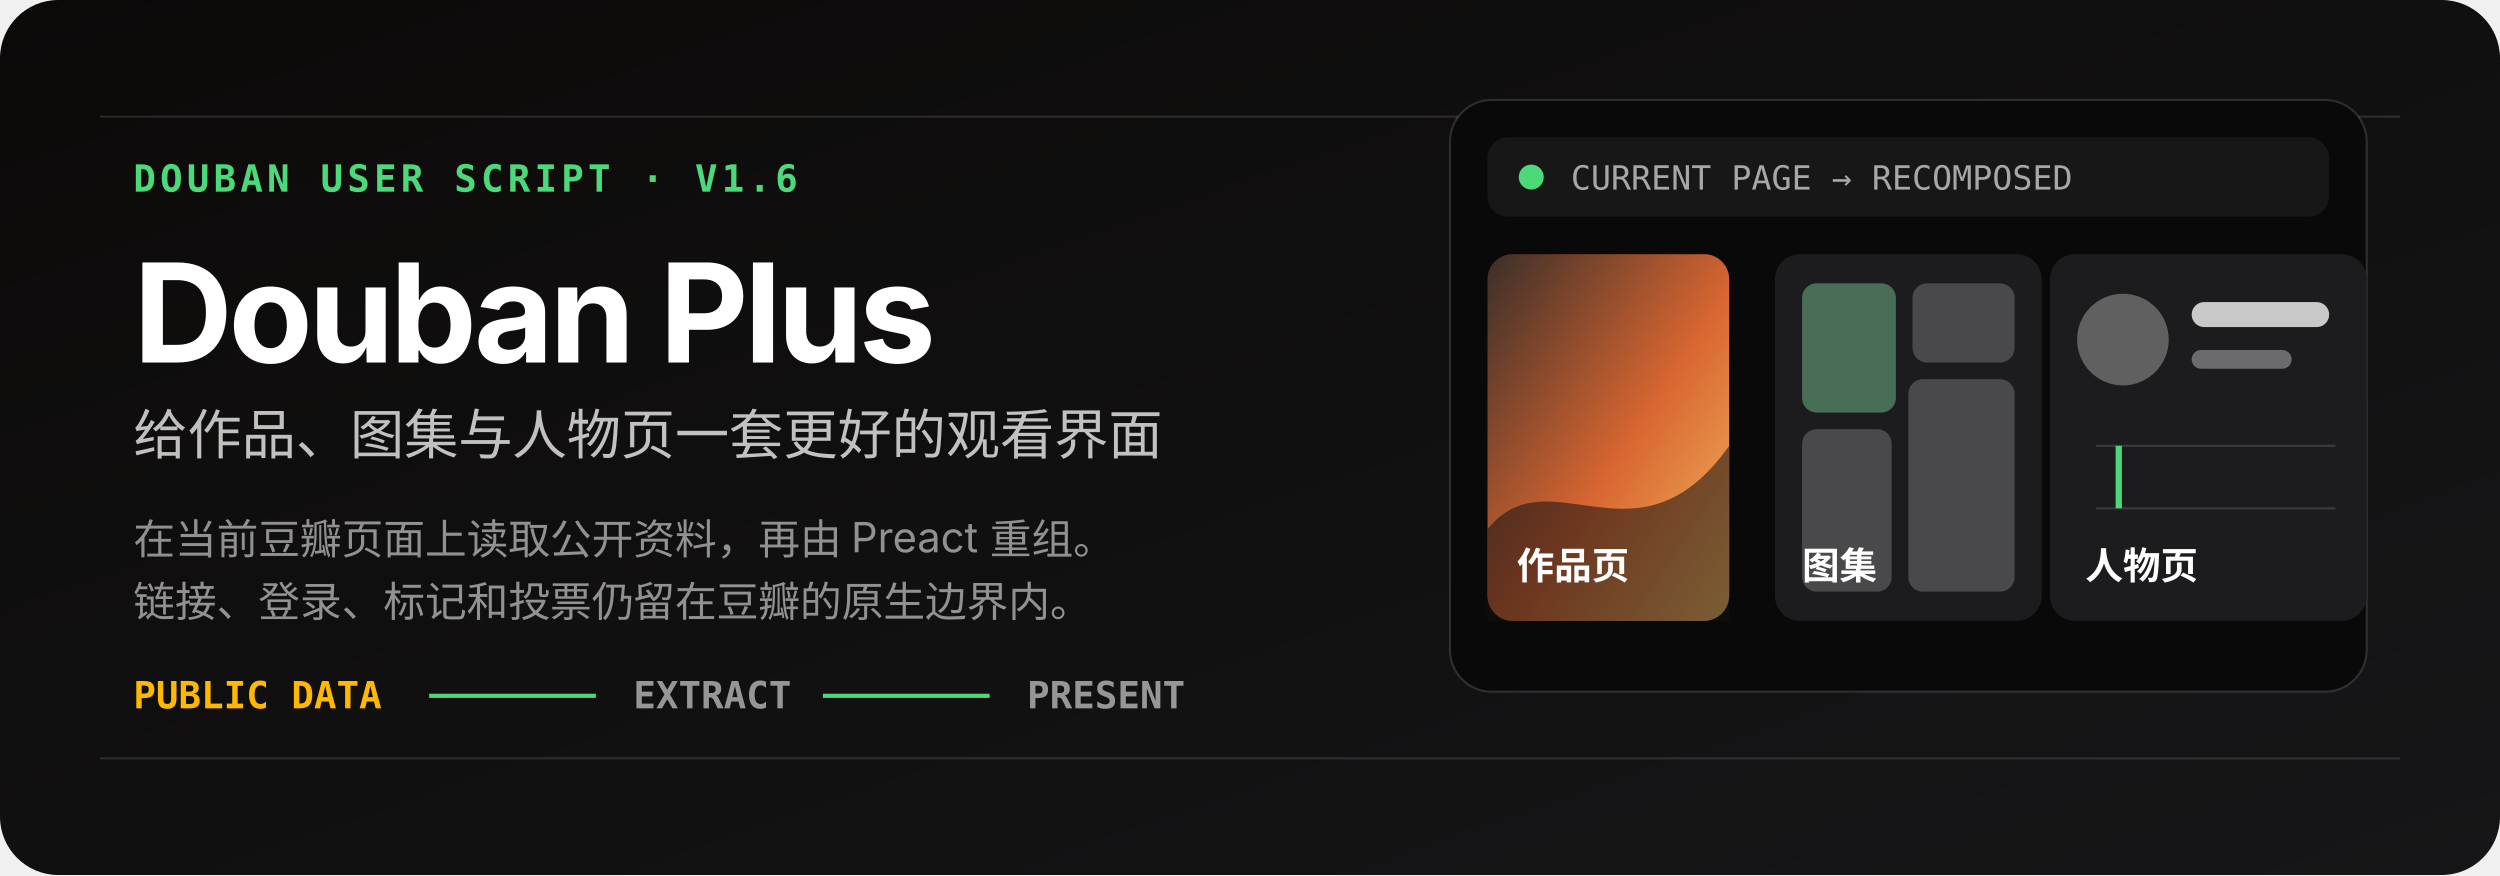
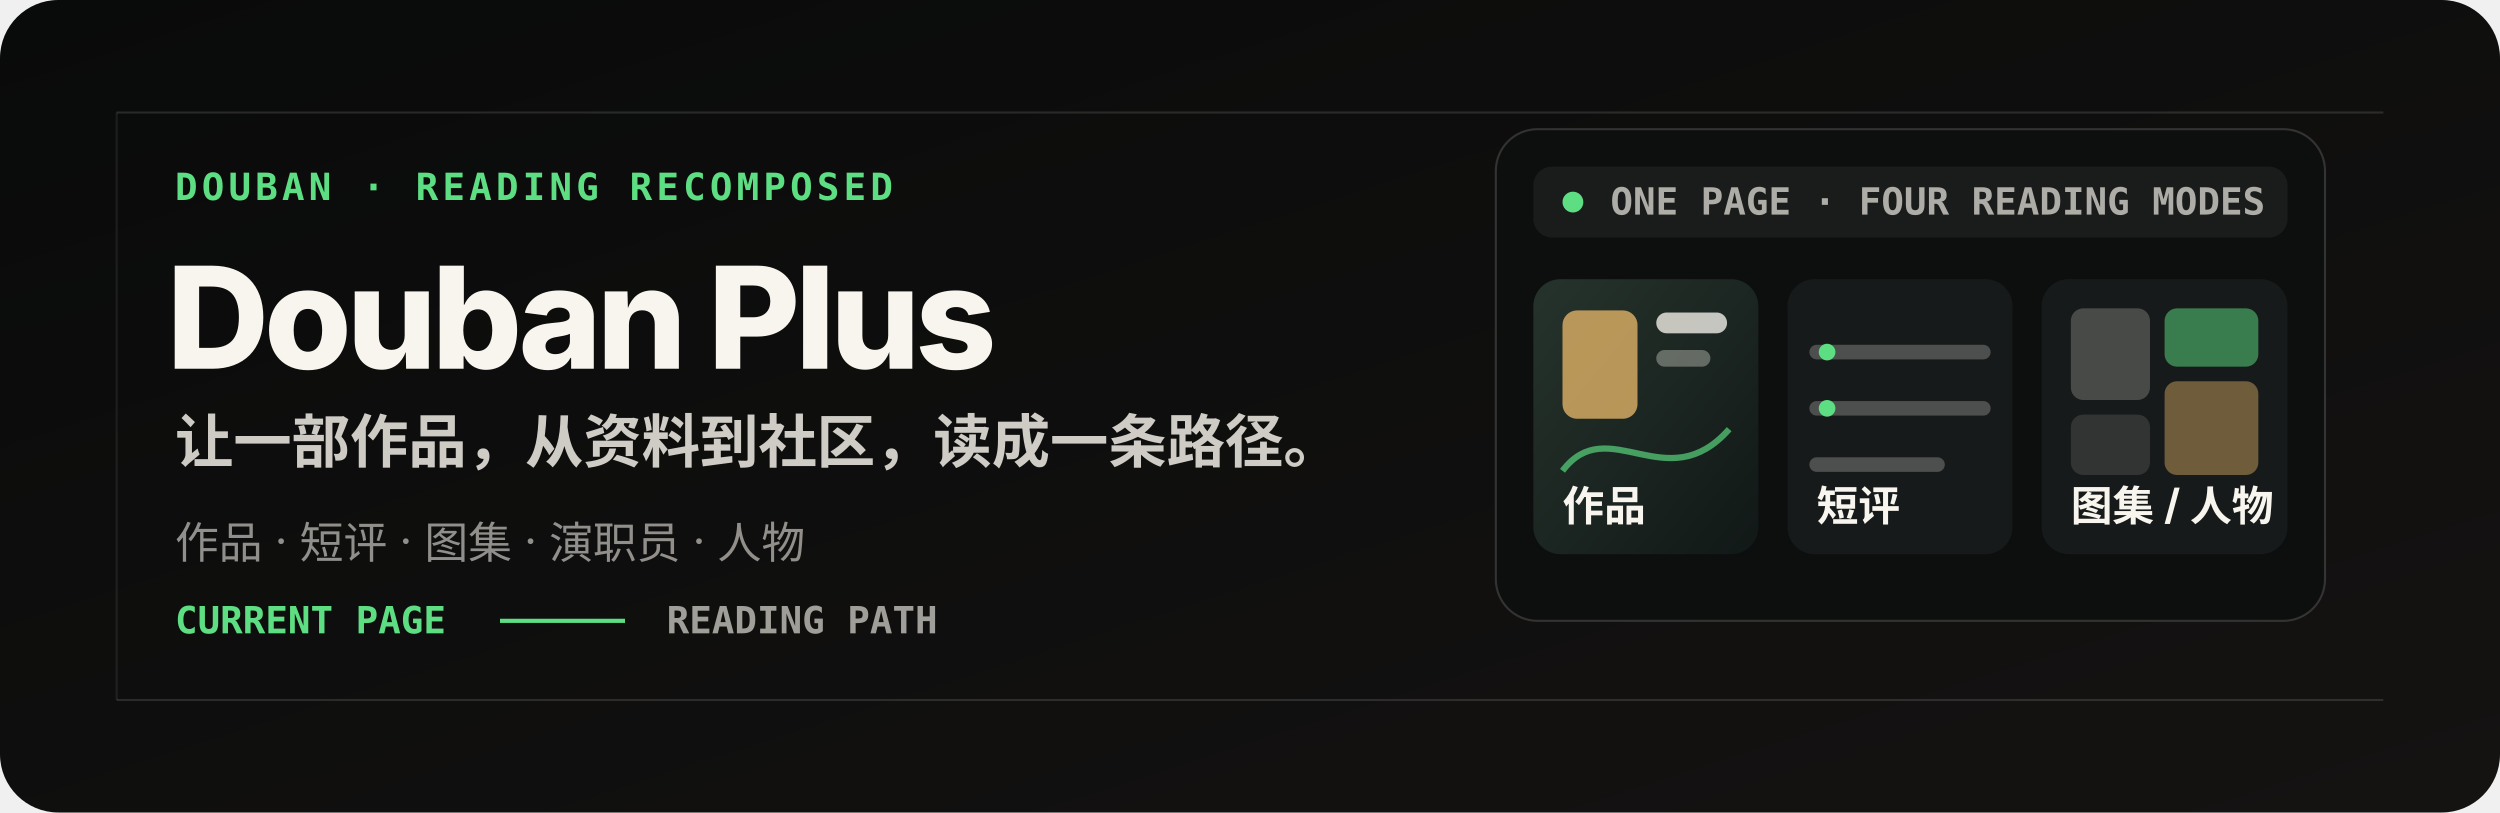
- <svg xmlns="http://www.w3.org/2000/svg" width="1200" height="420" viewBox="0 0 1200 420" role="img" aria-labelledby="title desc">
+ <svg xmlns="http://www.w3.org/2000/svg" width="1200" height="390" viewBox="0 0 1200 390" role="img" aria-labelledby="title desc">
  <defs>
-     <linearGradient id="background" x1="0" x2="1" y1="0" y2="1">
-       <stop stop-color="#0c0a09" />
-       <stop offset="1" stop-color="#161618" />
+     <linearGradient id="bg" x1="0" x2="1" y1="0" y2="1">
+       <stop stop-color="#090a0a" />
+       <stop offset="1" stop-color="#151312" />
    </linearGradient>
-     <linearGradient id="poster" x1="0" x2="1" y1="0" y2="1">
-       <stop stop-color="#3b2e28" />
-       <stop offset=".55" stop-color="#d86631" />
-       <stop offset="1" stop-color="#f5bd61" />
+     <linearGradient id="screen" x1="0" x2="1" y1="0" y2="1">
+       <stop stop-color="#26332c" />
+       <stop offset="1" stop-color="#111817" />
    </linearGradient>
  </defs>
-   <rect width="1200" height="420" rx="28" fill="url(#background)" />
-   <path d="M48 56H1152M48 364H1152" stroke="#ffffff" stroke-opacity=".12" />
-   <g fill="#ffffff" font-family="-apple-system, BlinkMacSystemFont, 'Segoe UI', 'PingFang SC', sans-serif">
-     <text x="64" y="92" fill="#4cd97a" font-family="ui-monospace, SFMono-Regular, Menlo, monospace" font-size="18" font-weight="700" letter-spacing="2">DOUBAN USER SCRIPT · V1.6</text>
-     <text x="64" y="174" font-size="66" font-weight="750" letter-spacing="-2">Douban Plus</text>
-     <text x="64" y="218" fill="#ffffff" fill-opacity=".74" font-size="26">给作品、图集与人物页一套更好的观看界面</text>
-     <text x="64" y="266" fill="#ffffff" fill-opacity=".54" font-size="20">在当前豆瓣页面上读取公开资料，再由 Preact 重组。</text>
-     <text x="64" y="296" fill="#ffffff" fill-opacity=".54" font-size="20">链接、登录、标记和投票仍留在豆瓣的原生边界内。</text>
-   </g>
-   <g transform="translate(696 48)">
-     <rect width="440" height="284" rx="20" fill="#090909" stroke="#ffffff" stroke-opacity=".14" />
-     <rect x="18" y="18" width="404" height="38" rx="10" fill="#ffffff" fill-opacity=".06" />
-     <circle cx="39" cy="37" r="6" fill="#4cd97a" />
-     <text x="58" y="43" fill="#ffffff" fill-opacity=".62" font-family="ui-monospace, SFMono-Regular, Menlo, monospace" font-size="16">CURRENT PAGE → RECOMPOSED</text>
-     <g transform="translate(18 74)">
-       <rect width="116" height="176" rx="12" fill="url(#poster)" />
-       <path d="M0 132C30 95 72 154 116 92V176H0Z" fill="#171212" fill-opacity=".55" />
-       <text x="14" y="156" fill="#fff" font-family="-apple-system, BlinkMacSystemFont, 'Segoe UI', sans-serif" font-size="18" font-weight="700">作品页</text>
-       <rect x="138" width="128" height="176" rx="12" fill="#1c1c1e" />
-       <g fill="#ffffff" fill-opacity=".2">
-         <rect x="151" y="14" width="45" height="62" rx="7" />
-         <rect x="204" y="14" width="49" height="38" rx="7" />
-         <rect x="151" y="84" width="43" height="78" rx="7" />
-         <rect x="202" y="60" width="51" height="102" rx="7" />
-       </g>
-       <rect x="151" y="14" width="45" height="62" rx="7" fill="#4cd97a" fill-opacity=".26" />
-       <text x="151" y="156" fill="#fff" font-family="-apple-system, BlinkMacSystemFont, 'Segoe UI', sans-serif" font-size="18" font-weight="700">图集</text>
-       <rect x="270" width="152" height="176" rx="12" fill="#1c1c1e" />
-       <circle cx="305" cy="41" r="22" fill="#ffffff" fill-opacity=".3" />
-       <rect x="338" y="23" width="66" height="12" rx="6" fill="#fff" fill-opacity=".76" />
-       <rect x="338" y="46" width="48" height="9" rx="4.5" fill="#fff" fill-opacity=".35" />
-       <path d="M292 92H407M292 122H407" stroke="#fff" stroke-opacity=".14" />
-       <path d="M303 92V122" stroke="#4cd97a" stroke-width="3" />
-       <text x="287" y="156" fill="#fff" font-family="-apple-system, BlinkMacSystemFont, 'Segoe UI', sans-serif" font-size="18" font-weight="700">人物页</text>
+   <rect width="1200" height="390" rx="28" fill="url(#bg)" />
+   <path d="M56 54H1144M56 336H1144" stroke="#f4f0e8" stroke-opacity=".13" />
+   <path d="M56 54V336" stroke="#f4f0e8" stroke-opacity=".08" />
+   <g id="title-block" font-family="-apple-system, BlinkMacSystemFont, 'Segoe UI', 'PingFang SC', sans-serif">
+     <text x="84" y="96" fill="#5dde83" font-family="ui-monospace, SFMono-Regular, Menlo, monospace" font-size="18" font-weight="700" letter-spacing="2">DOUBAN · READING RECOMPOSED</text>
+     <text x="80" y="177" fill="#f8f5ee" font-size="68" font-weight="760" letter-spacing="-2.4">Douban Plus</text>
+     <text x="84" y="222" fill="#f8f5ee" fill-opacity=".82" font-size="28" font-weight="600">让一部作品，从资料到社区，读成一条路径。</text>
+     <text x="84" y="268" fill="#f8f5ee" fill-opacity=".56" font-size="21">作品 · 短评 · 图集 · 演职员 · 人物</text>
+     <g transform="translate(84 304)" font-family="ui-monospace, SFMono-Regular, Menlo, monospace" font-size="18" font-weight="700">
+       <text fill="#5dde83">CURRENT PAGE</text>
+       <path d="M156 -6H216" stroke="#5dde83" stroke-width="2" />
+       <text x="236" fill="#f8f5ee" fill-opacity=".62">READING PATH</text>
    </g>
  </g>
-   <g font-family="ui-monospace, SFMono-Regular, Menlo, monospace" font-size="18" font-weight="700">
-     <text x="64" y="340" fill="#ffb800">PUBLIC DATA</text>
-     <path d="M206 334H286" stroke="#4cd97a" stroke-width="2" />
-     <text x="304" y="340" fill="#ffffff" fill-opacity=".56">EXTRACT</text>
-     <path d="M395 334H475" stroke="#4cd97a" stroke-width="2" />
-     <text x="493" y="340" fill="#ffffff" fill-opacity=".56">PRESENT</text>
+   <g id="route-specimen" transform="translate(718 62)">
+     <rect width="398" height="236" rx="20" fill="#0d0f0f" stroke="#f4f0e8" stroke-opacity=".16" />
+     <rect x="18" y="18" width="362" height="34" rx="9" fill="#f4f0e8" fill-opacity=".06" />
+     <circle cx="37" cy="35" r="5" fill="#5dde83" />
+     <text x="55" y="41" fill="#f8f5ee" fill-opacity=".66" font-family="ui-monospace, SFMono-Regular, Menlo, monospace" font-size="18" font-weight="700">ONE PAGE · FOUR READING MODES</text>
+     <g transform="translate(18 72)" font-family="-apple-system, BlinkMacSystemFont, 'Segoe UI', 'PingFang SC', sans-serif">
+       <rect width="108" height="132" rx="13" fill="url(#screen)" />
+       <path d="M14 92C36 63 64 106 94 72" fill="none" stroke="#5dde83" stroke-opacity=".66" stroke-width="3" />
+       <rect x="14" y="15" width="36" height="52" rx="7" fill="#e9b869" fill-opacity=".76" />
+       <rect x="59" y="16" width="34" height="10" rx="5" fill="#f8f5ee" fill-opacity=".77" />
+       <rect x="59" y="34" width="26" height="8" rx="4" fill="#f8f5ee" fill-opacity=".33" />
+       <text x="14" y="116" fill="#f8f5ee" font-size="20" font-weight="700">作品</text>
+       <g transform="translate(122)">
+         <rect width="108" height="132" rx="13" fill="#171a1a" />
+         <path d="M14 35H94M14 62H94M14 89H72" stroke="#f8f5ee" stroke-opacity=".24" stroke-width="7" stroke-linecap="round" />
+         <circle cx="19" cy="35" r="4" fill="#5dde83" />
+         <circle cx="19" cy="62" r="4" fill="#5dde83" />
+         <text x="14" y="116" fill="#f8f5ee" font-size="20" font-weight="700">短评</text>
+       </g>
+       <g transform="translate(244)">
+         <rect width="118" height="132" rx="13" fill="#171a1a" />
+         <rect x="14" y="14" width="38" height="44" rx="6" fill="#f8f5ee" fill-opacity=".22" />
+         <rect x="59" y="14" width="45" height="28" rx="6" fill="#5dde83" fill-opacity=".5" />
+         <rect x="59" y="49" width="45" height="45" rx="6" fill="#e9b869" fill-opacity=".42" />
+         <rect x="14" y="65" width="38" height="29" rx="6" fill="#f8f5ee" fill-opacity=".12" />
+         <text x="14" y="116" fill="#f8f5ee" font-size="20" font-weight="700">图集 / 人物</text>
+       </g>
+     </g>
  </g>
</svg>
